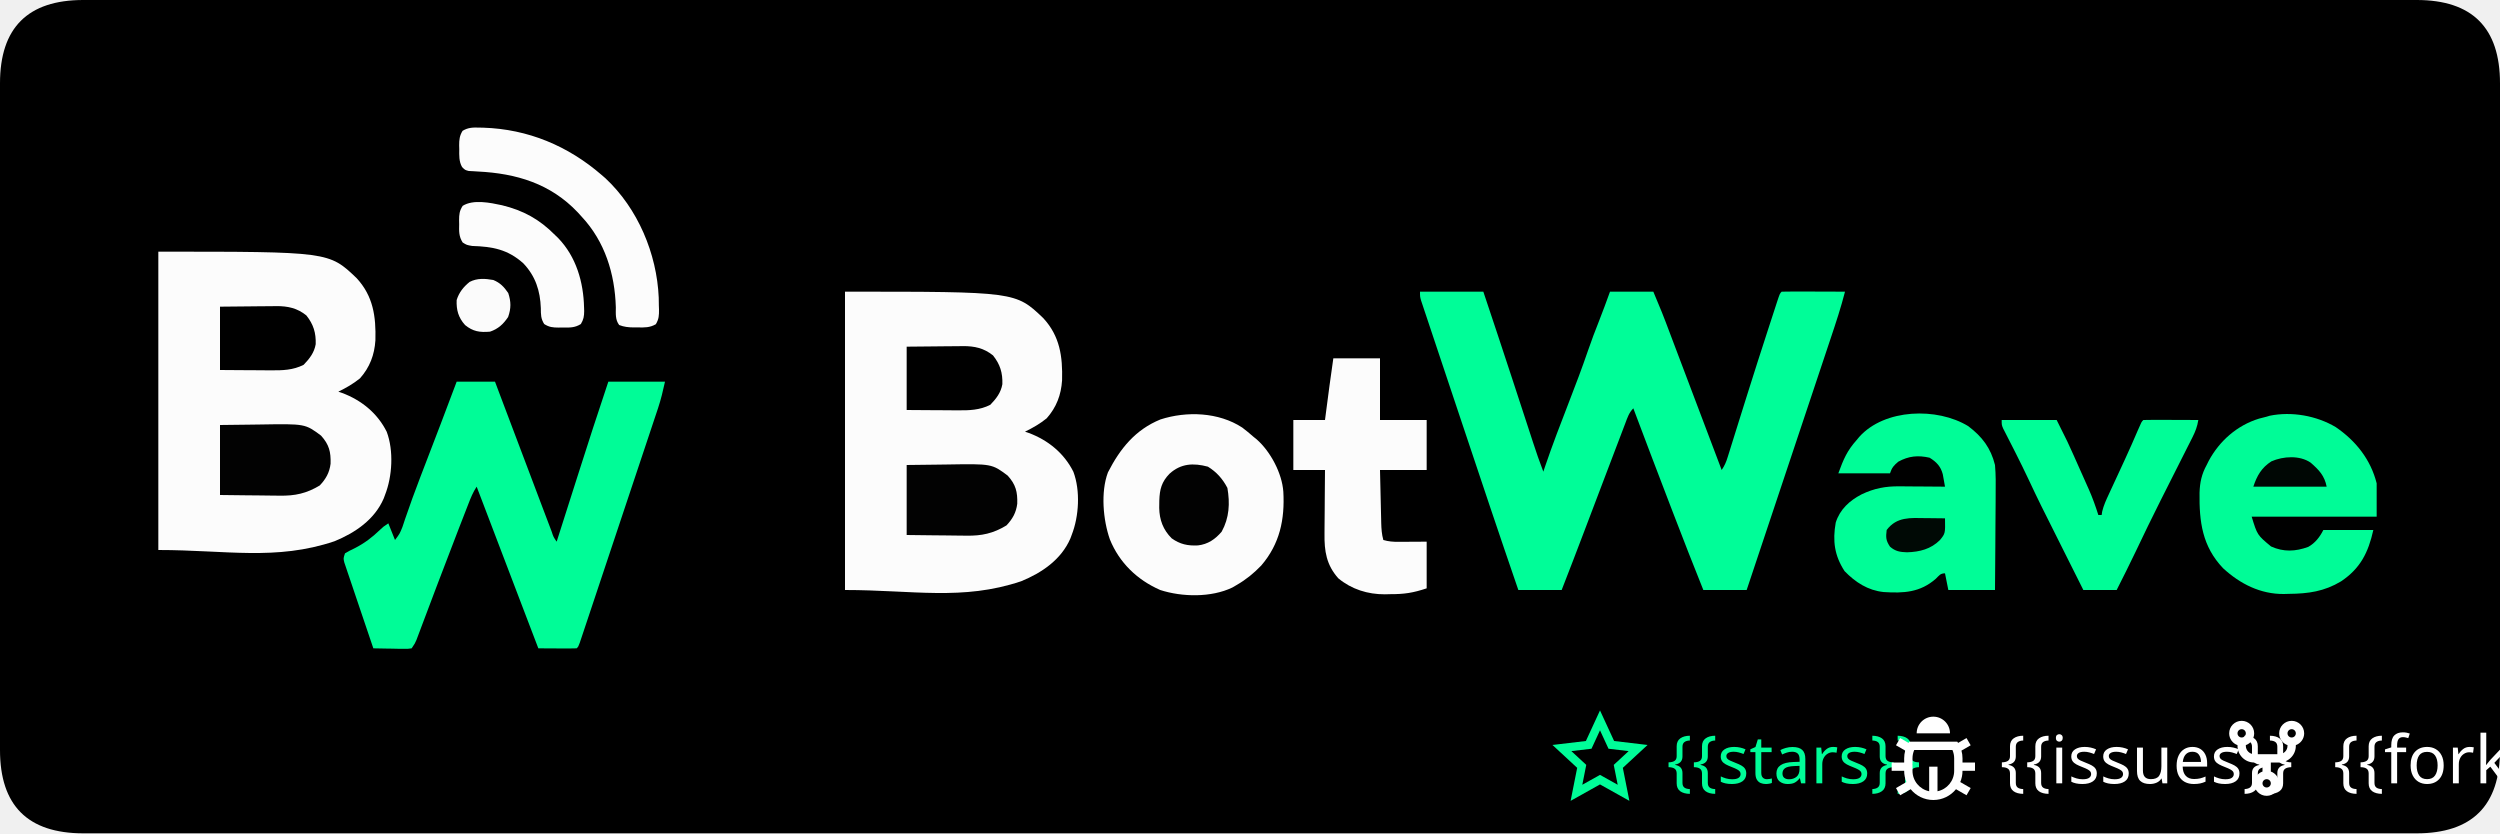
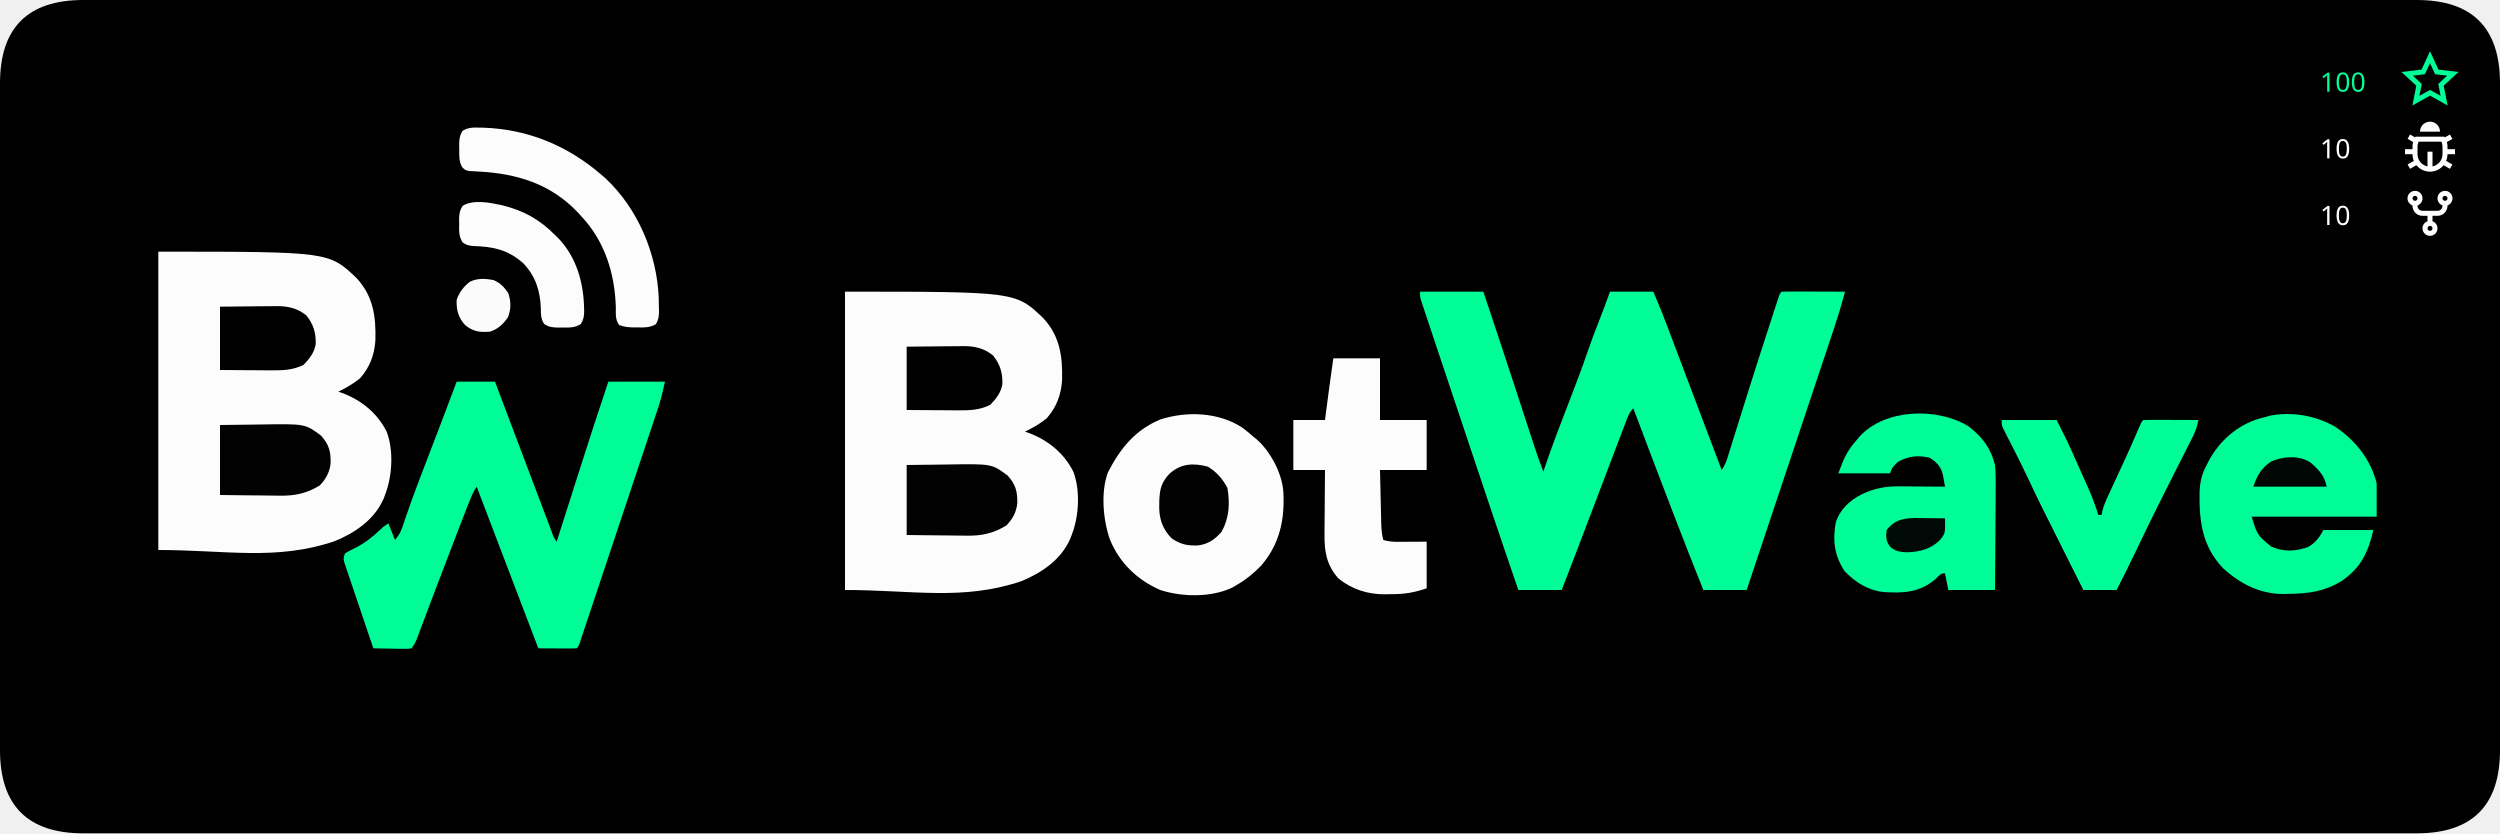
<svg xmlns="http://www.w3.org/2000/svg" version="1.1" width="1500" height="500">
  <path d="M50 0 L1450 0 Q1500 0 1500 50 L1500 450 Q1500 500 1450 500 L50 500 Q0 500 0 450 L0 50 Q0 0 50 0 Z" fill="#000000" />
  <path d="M0 0 C102.331 0 102.331 0 118.969 15.879 C128.941 26.675 130.626 38.868 130.246 53.195 C129.68 61.943 126.863 69.392 121 76 C116.976 79.263 112.647 81.739 108 84 C108.75 84.257 109.5 84.513 110.273 84.777 C121.837 89.103 131.435 96.87 137.027 108.055 C141.292 119.414 140.403 134.858 136 146 C135.745 146.688 135.49 147.377 135.227 148.086 C129.751 160.795 118.062 168.683 105.688 173.75 C70.621 185.548 40.549 179 0 179 C0 119.93 0 60.86 0 0 Z " fill="#FCFCFC" transform="translate(507,175)" />
  <path d="M0 0 C102.331 0 102.331 0 118.969 15.879 C128.941 26.675 130.626 38.868 130.246 53.195 C129.68 61.943 126.863 69.392 121 76 C116.976 79.263 112.647 81.739 108 84 C108.75 84.257 109.5 84.513 110.273 84.777 C121.837 89.103 131.435 96.87 137.027 108.055 C141.292 119.414 140.403 134.858 136 146 C135.745 146.688 135.49 147.377 135.227 148.086 C129.751 160.795 118.062 168.683 105.688 173.75 C70.621 185.548 40.549 179 0 179 C0 119.93 0 60.86 0 0 Z " fill="#FCFCFC" transform="translate(95,151)" />
  <path d="M0 0 C12.54 0 25.08 0 38 0 C43.838 17.437 49.643 34.884 55.367 52.359 C55.601 53.072 55.834 53.784 56.074 54.518 C58.446 61.757 60.817 68.997 63.182 76.238 C64.084 78.998 64.988 81.758 65.892 84.517 C66.517 86.43 67.141 88.343 67.765 90.256 C69.72 96.224 71.733 102.143 74 108 C74.331 107.009 74.663 106.017 75.004 104.996 C79.483 91.825 84.483 78.869 89.507 65.9 C93.422 55.789 97.277 45.678 100.775 35.414 C102.856 29.324 105.145 23.327 107.518 17.344 C109.795 11.595 111.883 5.822 114 0 C122.58 0 131.16 0 140 0 C145.625 13.5 145.625 13.5 147.365 18.099 C147.76 19.141 148.156 20.184 148.563 21.257 C148.974 22.347 149.385 23.436 149.809 24.559 C150.253 25.73 150.697 26.902 151.154 28.11 C152.34 31.241 153.524 34.373 154.707 37.506 C155.934 40.751 157.163 43.995 158.391 47.24 C160.348 52.409 162.304 57.578 164.258 62.749 C166.69 69.181 169.124 75.612 171.559 82.043 C174.708 90.361 177.855 98.68 181 107 C182.841 104.239 183.67 102.277 184.641 99.157 C185.11 97.666 185.11 97.666 185.588 96.145 C185.924 95.059 186.259 93.974 186.605 92.855 C186.962 91.718 187.318 90.58 187.686 89.408 C188.656 86.311 189.621 83.214 190.586 80.115 C192.199 74.943 193.826 69.774 195.451 64.606 C195.865 63.289 196.279 61.972 196.693 60.655 C200.59 48.255 204.554 35.877 208.58 23.517 C209.235 21.507 209.888 19.496 210.541 17.484 C211.442 14.707 212.347 11.931 213.254 9.156 C213.52 8.336 213.786 7.516 214.059 6.671 C215.885 1.115 215.885 1.115 217 0 C219.812 -0.089 222.599 -0.115 225.41 -0.098 C226.252 -0.096 227.094 -0.095 227.962 -0.093 C230.662 -0.088 233.362 -0.075 236.062 -0.062 C237.889 -0.057 239.715 -0.053 241.541 -0.049 C246.027 -0.038 250.514 -0.021 255 0 C252.613 9.371 249.588 18.508 246.519 27.671 C245.966 29.327 245.414 30.984 244.862 32.641 C243.373 37.108 241.881 41.574 240.388 46.039 C238.824 50.718 237.264 55.397 235.703 60.077 C232.752 68.924 229.798 77.771 226.843 86.616 C223.476 96.693 220.113 106.771 216.751 116.849 C209.838 137.567 202.92 158.284 196 179 C187.42 179 178.84 179 170 179 C163.99 164.071 158.141 149.087 152.375 134.062 C151.499 131.783 150.623 129.503 149.747 127.224 C142.432 108.174 135.188 89.098 128 70 C125.385 72.615 124.469 75.573 123.191 78.969 C122.913 79.696 122.634 80.423 122.347 81.172 C121.414 83.613 120.488 86.056 119.562 88.5 C118.905 90.224 118.247 91.949 117.588 93.673 C115.777 98.418 113.973 103.166 112.171 107.915 C110.964 111.096 109.755 114.276 108.546 117.456 C107.925 119.089 107.925 119.089 107.292 120.756 C106.666 122.402 106.666 122.402 106.027 124.082 C103.553 130.591 101.079 137.101 98.612 143.613 C94.131 155.431 89.599 167.227 85 179 C76.42 179 67.84 179 59 179 C47.633 145.963 36.539 112.836 25.485 79.693 C22.882 71.889 20.275 64.087 17.665 56.286 C15.619 50.17 13.577 44.052 11.537 37.934 C10.329 34.311 9.119 30.687 7.906 27.065 C6.569 23.073 5.238 19.078 3.909 15.083 C3.51 13.895 3.111 12.708 2.7 11.485 C2.342 10.404 1.983 9.324 1.614 8.21 C1.301 7.27 0.987 6.331 0.664 5.363 C0 3 0 3 0 0 Z " fill="#00FD98" transform="translate(852,175)" />
  <path d="M0 0 C7.59 0 15.18 0 23 0 C24.258 3.339 25.516 6.677 26.812 10.117 C34.905 31.586 42.999 53.055 51.145 74.503 C51.84 76.334 52.534 78.165 53.227 79.997 C54.184 82.525 55.144 85.052 56.105 87.578 C56.387 88.323 56.668 89.069 56.958 89.837 C58.052 93.171 58.052 93.171 60 96 C60.27 95.151 60.541 94.303 60.819 93.428 C63.405 85.312 65.993 77.196 68.582 69.081 C69.912 64.911 71.242 60.742 72.57 56.572 C78.59 37.672 84.672 18.8 91 0 C102.22 0 113.44 0 125 0 C123.775 5.515 122.628 10.49 120.868 15.77 C120.56 16.699 120.56 16.699 120.246 17.647 C119.568 19.692 118.884 21.733 118.199 23.775 C117.707 25.253 117.216 26.73 116.725 28.208 C115.399 32.196 114.067 36.183 112.734 40.169 C111.338 44.345 109.947 48.522 108.555 52.7 C106.22 59.704 103.882 66.708 101.542 73.711 C98.833 81.815 96.13 89.921 93.43 98.027 C90.832 105.829 88.23 113.629 85.626 121.428 C84.518 124.748 83.411 128.069 82.304 131.39 C81.005 135.291 79.702 139.192 78.397 143.091 C77.917 144.526 77.439 145.96 76.961 147.396 C76.312 149.347 75.659 151.296 75.005 153.246 C74.64 154.339 74.275 155.433 73.898 156.559 C73 159 73 159 72 160 C70.292 160.087 68.581 160.107 66.871 160.098 C65.319 160.093 65.319 160.093 63.736 160.088 C62.648 160.08 61.559 160.071 60.438 160.062 C58.799 160.056 58.799 160.056 57.127 160.049 C54.418 160.037 51.709 160.021 49 160 C45.833 151.708 42.666 143.417 39.5 135.125 C39.264 134.508 39.029 133.89 38.786 133.254 C29.845 109.841 20.917 86.423 12 63 C9.771 66.344 8.412 69.781 6.973 73.504 C6.672 74.275 6.371 75.046 6.061 75.84 C5.057 78.413 4.06 80.987 3.062 83.562 C2.361 85.366 1.659 87.17 0.957 88.973 C-3.15 99.543 -7.199 110.134 -11.215 120.738 C-11.646 121.877 -12.077 123.015 -12.522 124.187 C-14.647 129.8 -16.767 135.415 -18.879 141.033 C-19.656 143.093 -20.433 145.152 -21.211 147.211 C-21.743 148.633 -21.743 148.633 -22.285 150.084 C-22.614 150.954 -22.944 151.824 -23.283 152.72 C-23.71 153.857 -23.71 153.857 -24.146 155.017 C-25 157 -25 157 -27 160 C-29.338 160.341 -29.338 160.341 -32.227 160.293 C-33.258 160.283 -34.289 160.274 -35.352 160.264 C-36.432 160.239 -37.512 160.213 -38.625 160.188 C-39.713 160.174 -40.801 160.16 -41.922 160.146 C-44.615 160.111 -47.307 160.062 -50 160 C-52.375 153.015 -54.74 146.026 -57.093 139.033 C-58.185 135.786 -59.281 132.541 -60.385 129.298 C-61.653 125.57 -62.907 121.838 -64.16 118.105 C-64.559 116.94 -64.958 115.774 -65.369 114.573 C-65.729 113.492 -66.09 112.411 -66.461 111.298 C-66.944 109.869 -66.944 109.869 -67.437 108.411 C-68 106 -68 106 -67 103 C-64.41 101.492 -64.41 101.492 -61.062 99.875 C-55.245 96.873 -50.76 93.489 -46.023 88.918 C-44 87 -44 87 -41 85 C-39.68 88.3 -38.36 91.6 -37 95 C-34.177 91.251 -34.177 91.251 -32.547 87.21 C-32.296 86.464 -32.044 85.718 -31.785 84.95 C-31.517 84.136 -31.249 83.323 -30.973 82.484 C-28.128 74.115 -25.093 65.834 -21.934 57.578 C-21.488 56.413 -21.042 55.247 -20.582 54.046 C-19.203 50.447 -17.82 46.848 -16.438 43.25 C-14.602 38.464 -12.768 33.677 -10.934 28.891 C-10.5 27.76 -10.066 26.629 -9.619 25.464 C-6.372 16.991 -3.17 8.502 0 0 Z " fill="#00FC97" transform="translate(274,229)" />
  <path d="M0 0 C2.306 1.736 4.482 3.562 6.652 5.465 C7.332 6.015 8.011 6.566 8.711 7.133 C16.972 14.427 23.859 27.361 24.652 38.465 C25.581 55.104 22.552 69.776 11.402 82.777 C6.916 87.443 2.265 91.237 -3.348 94.465 C-4.22 94.973 -5.093 95.481 -5.992 96.004 C-18.593 102.043 -36.084 101.733 -49.223 97.465 C-63.008 91.424 -73.721 81.141 -79.418 67.113 C-83.513 55.448 -85.007 38.688 -80.586 26.891 C-73.347 12.71 -64.184 1.29 -49.09 -4.863 C-33.338 -9.958 -14.166 -9.263 0 0 Z " fill="#FCFCFC" transform="translate(745.3477,256.5352)" />
  <path d="M0 0 C12.085 8.224 21.057 19.5 24.629 33.789 C24.629 40.389 24.629 46.989 24.629 53.789 C-0.121 53.789 -24.871 53.789 -50.371 53.789 C-47.008 64.8 -47.008 64.8 -38.746 71.664 C-31.275 75.065 -24.062 74.733 -16.418 71.914 C-12.297 69.649 -9.453 65.952 -7.371 61.789 C2.529 61.789 12.429 61.789 22.629 61.789 C19.641 75.235 14.878 84.841 3.254 92.602 C-6.808 98.669 -16.425 99.995 -27.996 100.102 C-29.026 100.131 -30.056 100.16 -31.117 100.189 C-45.087 100.304 -57.31 94.138 -67.492 84.758 C-80.045 71.605 -81.87 56.807 -81.648 39.426 C-81.444 33.225 -80.38 28.243 -77.371 22.789 C-76.959 21.959 -76.546 21.129 -76.121 20.273 C-69.638 8.264 -59.067 -0.999 -45.996 -5.023 C-44.459 -5.437 -42.917 -5.834 -41.371 -6.211 C-40.769 -6.395 -40.167 -6.58 -39.547 -6.77 C-26.313 -9.454 -11.508 -6.801 0 0 Z " fill="#00FC97" transform="translate(1401.371,256.2109)" />
  <path d="M0 0 C8.353 6.304 13.523 13.103 16.062 23.312 C16.589 29.148 16.531 34.939 16.453 40.793 C16.446 42.459 16.44 44.125 16.436 45.79 C16.421 50.139 16.382 54.487 16.337 58.835 C16.296 63.286 16.278 67.738 16.258 72.189 C16.215 80.897 16.145 89.605 16.062 98.312 C6.822 98.312 -2.417 98.312 -11.938 98.312 C-12.598 95.013 -13.258 91.713 -13.938 88.312 C-16.769 88.312 -17.433 89.608 -19.438 91.562 C-28.836 99.793 -38.702 100.323 -50.748 99.54 C-60.229 98.555 -67.671 93.697 -74.188 87 C-80.24 77.705 -81.466 68.911 -79.5 57.852 C-76.99 49.915 -71.206 44.686 -64 40.938 C-56.478 37.313 -49.522 36.003 -41.281 36.117 C-40.494 36.12 -39.706 36.123 -38.894 36.126 C-36.408 36.137 -33.923 36.162 -31.438 36.188 C-29.74 36.198 -28.042 36.207 -26.344 36.215 C-22.208 36.237 -18.073 36.271 -13.938 36.312 C-14.213 34.717 -14.5 33.124 -14.793 31.531 C-15.031 30.2 -15.031 30.2 -15.274 28.842 C-16.496 24.182 -19.063 21.458 -23.188 18.938 C-30.1 17.366 -35.727 17.903 -41.938 21.312 C-44.734 23.667 -45.775 24.826 -46.938 28.312 C-57.167 28.312 -67.397 28.312 -77.938 28.312 C-74.838 19.789 -72.671 14.742 -66.938 8.312 C-66.414 7.685 -65.891 7.057 -65.352 6.41 C-50.179 -10.502 -18.64 -11.4 0 0 Z " fill="#00FD97" transform="translate(1180.938,255.6875)" />
  <path d="M0 0 C9.24 0 18.48 0 28 0 C28 12.21 28 24.42 28 37 C37.24 37 46.48 37 56 37 C56 46.9 56 56.8 56 67 C46.76 67 37.52 67 28 67 C28.12 72.339 28.243 77.677 28.372 83.016 C28.416 84.831 28.457 86.647 28.497 88.463 C28.555 91.074 28.619 93.686 28.684 96.297 C28.7 97.107 28.717 97.918 28.734 98.753 C28.828 102.317 29.046 105.567 30 109 C33.139 109.926 35.937 110.117 39.203 110.098 C40.528 110.094 40.528 110.094 41.88 110.09 C43.548 110.076 43.548 110.076 45.25 110.062 C48.797 110.042 52.345 110.021 56 110 C56 119.24 56 128.48 56 138 C47.755 140.748 42.55 141.519 34.188 141.5 C33.089 141.528 31.99 141.557 30.857 141.586 C20.667 141.61 10.948 138.591 3 132 C-4.16 123.976 -5.446 115.698 -5.293 105.281 C-5.289 104.183 -5.284 103.084 -5.28 101.953 C-5.263 98.468 -5.226 94.984 -5.188 91.5 C-5.172 89.128 -5.159 86.755 -5.146 84.383 C-5.114 78.588 -5.062 72.794 -5 67 C-11.27 67 -17.54 67 -24 67 C-24 57.1 -24 47.2 -24 37 C-17.73 37 -11.46 37 -5 37 C-4.71 34.753 -4.71 34.753 -4.414 32.461 C-3.011 21.63 -1.579 10.807 0 0 Z " fill="#FCFCFC" transform="translate(800,215)" />
  <path d="M0 0 C10.89 0 21.78 0 33 0 C39.929 13.859 39.929 13.859 42.98 20.73 C43.32 21.491 43.66 22.252 44.009 23.036 C44.716 24.62 45.42 26.206 46.124 27.792 C47.191 30.196 48.266 32.597 49.342 34.998 C50.034 36.554 50.726 38.111 51.418 39.668 C51.734 40.371 52.049 41.075 52.375 41.799 C54.57 46.773 56.36 51.818 58 57 C58.66 57 59.32 57 60 57 C60.096 56.331 60.192 55.663 60.291 54.974 C61.185 51.227 62.726 47.89 64.352 44.418 C64.689 43.686 65.026 42.954 65.373 42.2 C66.452 39.86 67.538 37.524 68.625 35.188 C70.036 32.14 71.444 29.092 72.852 26.043 C73.198 25.295 73.544 24.548 73.9 23.777 C76.638 17.84 79.275 11.862 81.849 5.852 C83.896 1.104 83.896 1.104 85 0 C87.448 -0.088 89.868 -0.115 92.316 -0.098 C93.413 -0.096 93.413 -0.096 94.532 -0.093 C96.875 -0.088 99.219 -0.075 101.562 -0.062 C103.148 -0.057 104.733 -0.053 106.318 -0.049 C110.212 -0.038 114.106 -0.021 118 0 C117.391 3.844 116.243 6.875 114.491 10.343 C113.966 11.39 113.441 12.436 112.9 13.515 C112.327 14.642 111.754 15.769 111.164 16.93 C110.563 18.123 109.964 19.316 109.364 20.51 C107.779 23.663 106.187 26.813 104.593 29.962 C101.775 35.531 98.969 41.105 96.164 46.68 C95.706 47.589 95.706 47.589 95.239 48.517 C90.159 58.607 85.231 68.763 80.399 78.973 C76.727 86.713 72.856 94.351 69 102 C62.4 102 55.8 102 49 102 C47.862 99.722 46.724 97.444 45.551 95.098 C42.956 89.906 40.356 84.716 37.751 79.528 C22.698 49.554 22.698 49.554 15.865 35.081 C13.528 30.146 11.132 25.248 8.668 20.375 C8.109 19.269 7.55 18.164 6.974 17.024 C5.89 14.888 4.801 12.755 3.706 10.624 C3.221 9.67 2.737 8.717 2.238 7.734 C1.806 6.891 1.373 6.048 0.927 5.179 C0 3 0 3 0 0 Z " fill="#00FD97" transform="translate(1201,252)" />
  <path d="M0 0 C0.748 0.014 1.496 0.028 2.267 0.042 C29.104 0.904 53.129 10.954 73.312 28.438 C74.058 29.081 74.803 29.724 75.57 30.387 C95.02 48.537 106.428 75.626 107.551 102.016 C107.581 103.573 107.606 105.13 107.625 106.688 C107.669 107.871 107.669 107.871 107.713 109.078 C107.752 112.659 107.671 114.831 105.824 117.957 C102.227 120.077 98.864 119.982 94.812 119.875 C94.053 119.882 93.294 119.889 92.512 119.896 C89.394 119.861 86.721 119.599 83.812 118.449 C81.404 115.219 81.809 111.684 81.812 107.812 C81.235 87.752 75.262 68.338 61.312 53.438 C60.54 52.587 59.768 51.736 58.973 50.859 C42.642 33.626 22.19 27.491 -0.906 26.347 C-1.868 26.285 -2.829 26.224 -3.82 26.16 C-4.685 26.116 -5.551 26.073 -6.442 26.028 C-8.688 25.438 -8.688 25.438 -10.465 23.64 C-12.363 20.22 -12.161 16.746 -12.125 12.938 C-12.145 12.178 -12.165 11.419 -12.186 10.637 C-12.183 7.221 -11.951 4.864 -10.141 1.934 C-6.782 -0.115 -3.816 -0.12 0 0 Z " fill="#FCFCFC" transform="translate(287.6875,76.5625)" />
  <path d="M0 0 C6.029 -0.092 12.056 -0.172 18.085 -0.22 C20.13 -0.24 22.175 -0.267 24.22 -0.302 C51.096 -0.748 51.096 -0.748 60.625 6.375 C65.48 11.742 66.564 16.135 66.352 23.246 C65.668 28.599 63.544 32.365 59.875 36.25 C51.964 41.066 44.931 42.585 35.742 42.391 C34.713 42.385 33.684 42.379 32.624 42.373 C29.374 42.351 26.125 42.301 22.875 42.25 C20.656 42.23 18.438 42.212 16.219 42.195 C10.812 42.155 5.407 42.077 0 42 C0 28.14 0 14.28 0 0 Z " fill="#020202" transform="translate(544,279)" />
  <path d="M0 0 C6.029 -0.092 12.056 -0.172 18.085 -0.22 C20.13 -0.24 22.175 -0.267 24.22 -0.302 C51.096 -0.748 51.096 -0.748 60.625 6.375 C65.48 11.742 66.564 16.135 66.352 23.246 C65.668 28.599 63.544 32.365 59.875 36.25 C51.964 41.066 44.931 42.585 35.742 42.391 C34.713 42.385 33.684 42.379 32.624 42.373 C29.374 42.351 26.125 42.301 22.875 42.25 C20.656 42.23 18.438 42.212 16.219 42.195 C10.812 42.155 5.407 42.077 0 42 C0 28.14 0 14.28 0 0 Z " fill="#020202" transform="translate(132,255)" />
  <path d="M0 0 C12.823 3.109 22.567 8.481 31.839 17.866 C32.476 18.481 33.113 19.096 33.769 19.73 C44.582 30.951 48.947 46.196 49.277 61.429 C49.299 62.108 49.322 62.787 49.345 63.487 C49.33 66.612 48.988 68.625 47.343 71.3 C43.696 73.582 40.559 73.452 36.339 73.366 C35.2 73.39 35.2 73.39 34.039 73.413 C30.471 73.388 28.395 73.22 25.339 71.277 C23.311 68.017 23.371 65.626 23.339 61.804 C22.978 51.368 20.14 42.52 12.839 34.866 C3.494 26.492 -5.597 24.821 -17.883 24.441 C-21.161 23.866 -21.161 23.866 -23.563 22.355 C-25.894 18.724 -25.747 15.595 -25.661 11.366 C-25.676 10.607 -25.692 9.848 -25.708 9.066 C-25.682 5.485 -25.519 3.423 -23.551 0.366 C-17.185 -3.628 -7.078 -1.521 0 0 Z " fill="#FCFCFC" transform="translate(301.1606,123.1335)" />
  <path d="M0 0 C5.693 -0.069 11.385 -0.129 17.078 -0.165 C19.012 -0.18 20.946 -0.2 22.879 -0.226 C25.67 -0.263 28.46 -0.28 31.25 -0.293 C32.106 -0.308 32.961 -0.324 33.843 -0.34 C40.749 -0.342 46.277 0.822 51.812 5.25 C56.098 10.638 57.629 15.701 57.422 22.5 C56.563 27.59 53.703 31.238 50.188 34.875 C43.91 38.103 37.362 38.281 30.469 38.195 C29.154 38.191 29.154 38.191 27.813 38.187 C25.042 38.176 22.271 38.151 19.5 38.125 C17.609 38.115 15.719 38.106 13.828 38.098 C9.219 38.077 4.61 38.038 0 38 C0 25.46 0 12.92 0 0 Z " fill="#000000" transform="translate(544,208)" />
  <path d="M0 0 C5.693 -0.069 11.385 -0.129 17.078 -0.165 C19.012 -0.18 20.946 -0.2 22.879 -0.226 C25.67 -0.263 28.46 -0.28 31.25 -0.293 C32.106 -0.308 32.961 -0.324 33.843 -0.34 C40.749 -0.342 46.277 0.822 51.812 5.25 C56.098 10.638 57.629 15.701 57.422 22.5 C56.563 27.59 53.703 31.238 50.188 34.875 C43.91 38.103 37.362 38.281 30.469 38.195 C29.154 38.191 29.154 38.191 27.813 38.187 C25.042 38.176 22.271 38.151 19.5 38.125 C17.609 38.115 15.719 38.106 13.828 38.098 C9.219 38.077 4.61 38.038 0 38 C0 25.46 0 12.92 0 0 Z " fill="#000000" transform="translate(132,184)" />
  <path d="M0 0 C5.204 3.203 8.859 7.339 11.688 12.75 C13.283 21.968 12.844 30.685 8.25 39 C4.42 43.529 -0.042 46.588 -6 47.25 C-12.131 47.549 -16.711 46.577 -21.75 43 C-26.886 37.864 -29.102 31.874 -29.219 24.745 C-29.208 24.025 -29.198 23.305 -29.188 22.562 C-29.179 21.812 -29.171 21.061 -29.162 20.288 C-28.957 13.596 -27.772 9.105 -23.031 4.234 C-16.232 -1.931 -8.758 -2.335 0 0 Z " fill="#020202" transform="translate(724.75,280)" />
  <path d="M0 0 C4.166 1.735 6.403 4.133 8.938 7.812 C10.664 12.992 10.695 17.032 8.875 22.188 C6.053 26.421 2.923 29.359 -2 31 C-8.133 31.511 -12.157 30.946 -17 27 C-21.022 22.449 -22.247 17.972 -22 12 C-20.569 7.438 -17.919 4.119 -14.223 1.145 C-9.672 -1.199 -4.93 -0.89 0 0 Z " fill="#FBFBFB" transform="translate(296,168)" />
  <path d="M0 0 C1.676 0.014 1.676 0.014 3.387 0.027 C6.133 0.051 8.879 0.084 11.625 0.125 C11.801 9.183 11.801 9.183 8.625 13.125 C3.157 18.593 -3.574 20.276 -11.125 20.5 C-15.311 20.377 -18.116 19.963 -21.375 17.125 C-23.875 13.375 -23.911 11.566 -23.375 7.125 C-17.307 -0.906 -9.194 -0.141 0 0 Z " fill="#000905" transform="translate(1155.375,310.875)" />
  <path d="M0 0 C5.026 4.412 8.263 7.728 9.598 14.402 C-4.922 14.402 -19.442 14.402 -34.402 14.402 C-32.196 7.784 -29.536 3.078 -23.586 -0.773 C-16.493 -3.898 -6.564 -4.532 0 0 Z " fill="#000704" transform="translate(1386.402,277.5977)" />
-   <g transform="translate(830,425) scale(0.2)">
-     <svg viewBox="0 0 40 40" fill="#00FD98">
-       <path d="M12.001 18.26L4.947 22.208L6.522 14.28L0.588 8.792L8.615 7.84L12.001 0.5L15.386 7.84L23.413 8.792L17.479 14.28L19.054 22.208L12.001 18.26ZM12.001 15.968L16.247 18.345L15.299 13.572L18.872 10.267L14.039 9.694L12.001 5.275L9.962 9.694L5.129 10.267L8.702 13.572L7.754 18.345L12.001 15.968Z" />
-     </svg>
+   <g transform="translate(1380,30)">
+     <g transform="scale(0.12)">
+       <svg viewBox="0 0 40 40" fill="#00FD98">
+         <path d="M12.001 18.26L4.947 22.208L6.522 14.28L0.588 8.792L8.615 7.84L12.001 0.5L15.386 7.84L23.413 8.792L17.479 14.28L19.054 22.208L12.001 18.26ZM12.001 15.968L16.247 18.345L15.299 13.572L18.872 10.267L14.039 9.694L12.001 5.275L9.962 9.694L5.129 10.267L8.702 13.572L7.754 18.345L12.001 15.968Z" />
+       </svg>
+     </g>
+     <text x="12" y="25" font-family="Soin Sans Pro, regular" font-size="16" fill="#00FD98">100</text>
  </g>
-   <text x="1000" y="470" font-family="Soin Sans Pro, regular" font-size="40" fill="#00FD98">{{stars}}</text>
-   <g transform="translate(1030,425) scale(0.2)">
-     <svg viewBox="0 0 40 40" fill="rgba(255,255,255,1)">
-       <path d="M13 19.9C15.282 19.437 17 17.419 17 15V12C17 11.299 16.856 10.622 16.585 10H7.415C7.144 10.622 7 11.299 7 12V15C7 17.419 8.718 19.437 11 19.9V14H13V19.9ZM5.536 17.691C5.191 16.862 5 15.953 5 15H2V13H5V12C5 11.357 5.087 10.735 5.249 10.144L3.036 8.866L4.036 7.134L6.056 8.3C6.12 8.199 6.186 8.098 6.255 8H17.745C17.814 8.098 17.88 8.199 17.944 8.3L19.964 7.134L20.964 8.866L18.751 10.144C18.913 10.735 19 11.357 19 12V13H22V15H19C19 15.953 18.809 16.862 18.464 17.691L20.964 19.134L19.964 20.866L17.438 19.408C16.155 20.989 14.195 22 12 22C9.805 22 7.845 20.989 6.562 19.408L4.036 20.866L3.036 19.134L5.536 17.691ZM8 6C8 3.791 9.791 2 12 2C14.209 2 16 3.791 16 6H8Z" />
-     </svg>
+   <g transform="translate(1380,70)">
+     <g transform="scale(0.12)">
+       <svg viewBox="0 0 40 40" fill="rgba(255,255,255,1)">
+         <path d="M13 19.9C15.282 19.437 17 17.419 17 15V12C17 11.299 16.856 10.622 16.585 10H7.415C7.144 10.622 7 11.299 7 12V15C7 17.419 8.718 19.437 11 19.9V14H13V19.9ZM5.536 17.691C5.191 16.862 5 15.953 5 15H2V13H5V12C5 11.357 5.087 10.735 5.249 10.144L3.036 8.866L4.036 7.134L6.056 8.3C6.12 8.199 6.186 8.098 6.255 8H17.745C17.814 8.098 17.88 8.199 17.944 8.3L19.964 7.134L20.964 8.866L18.751 10.144C18.913 10.735 19 11.357 19 12V13H22V15H19C19 15.953 18.809 16.862 18.464 17.691L20.964 19.134L19.964 20.866L17.438 19.408C16.155 20.989 14.195 22 12 22C9.805 22 7.845 20.989 6.562 19.408L4.036 20.866L3.036 19.134L5.536 17.691ZM8 6C8 3.791 9.791 2 12 2C14.209 2 16 3.791 16 6H8Z" />
+       </svg>
+     </g>
+     <text x="12" y="25" font-family="Soin Sans Pro, regular" font-size="16" fill="#FFF">10</text>
  </g>
-   <text x="1200" y="470" font-family="Soin Sans Pro, regular" font-size="40" fill="#FFF">{{issues}}</text>
-   <g transform="translate(1230,425) scale(0.2)">
-     <svg viewBox="0 0 40 40" fill="rgba(255,255,255,1)">
-       <path d="M6 5C5.448 5 5 5.448 5 6C5 6.552 5.448 7 6 7C6.552 7 7 6.552 7 6C7 5.448 6.552 5 6 5ZM3 6C3 4.343 4.343 3 6 3C7.657 3 9 4.343 9 6C9 7.306 8.165 8.417 7 8.829V9C7 10.105 7.895 11 9 11H15C16.105 11 17 10.105 17 9V8.829C15.835 8.417 15 7.306 15 6C15 4.343 16.343 3 18 3C19.657 3 21 4.343 21 6C21 7.306 20.165 8.417 19 8.829V9C19 11.209 17.209 13 15 13H13V15.171C14.165 15.582 15 16.694 15 18C15 19.657 13.657 21 12 21C10.343 21 9 19.657 9 18C9 16.694 9.835 15.582 11 15.171V13H9C6.791 13 5 11.209 5 9V8.829C3.835 8.417 3 7.306 3 6ZM18 5C17.448 5 17 5.448 17 6C17 6.552 17.448 7 18 7C18.552 7 19 6.552 19 6C19 5.448 18.552 5 18 5ZM12 17C11.448 17 11 17.448 11 18C11 18.552 11.448 19 12 19C12.552 19 13 18.552 13 18C13 17.448 12.552 17 12 17Z" />
-     </svg>
+   <g transform="translate(1380,110)">
+     <g transform="scale(0.12)">
+       <svg viewBox="0 0 40 40" fill="rgba(255,255,255,1)">
+         <path d="M6 5C5.448 5 5 5.448 5 6C5 6.552 5.448 7 6 7C6.552 7 7 6.552 7 6C7 5.448 6.552 5 6 5ZM3 6C3 4.343 4.343 3 6 3C7.657 3 9 4.343 9 6C9 7.306 8.165 8.417 7 8.829V9C7 10.105 7.895 11 9 11H15C16.105 11 17 10.105 17 9V8.829C15.835 8.417 15 7.306 15 6C15 4.343 16.343 3 18 3C19.657 3 21 4.343 21 6C21 7.306 20.165 8.417 19 8.829V9C19 11.209 17.209 13 15 13H13V15.171C14.165 15.582 15 16.694 15 18C15 19.657 13.657 21 12 21C10.343 21 9 19.657 9 18C9 16.694 9.835 15.582 11 15.171V13H9C6.791 13 5 11.209 5 9V8.829C3.835 8.417 3 7.306 3 6ZM18 5C17.448 5 17 5.448 17 6C17 6.552 17.448 7 18 7C18.552 7 19 6.552 19 6C19 5.448 18.552 5 18 5ZM12 17C11.448 17 11 17.448 11 18C11 18.552 11.448 19 12 19C12.552 19 13 18.552 13 18C13 17.448 12.552 17 12 17Z" />
+       </svg>
+     </g>
+     <text x="12" y="25" font-family="Soin Sans Pro, regular" font-size="16" fill="#FFF">10</text>
  </g>
-   <text x="1400" y="470" font-family="Soin Sans Pro, regular" font-size="40" fill="#FFF">{{forks}}</text>
</svg>
